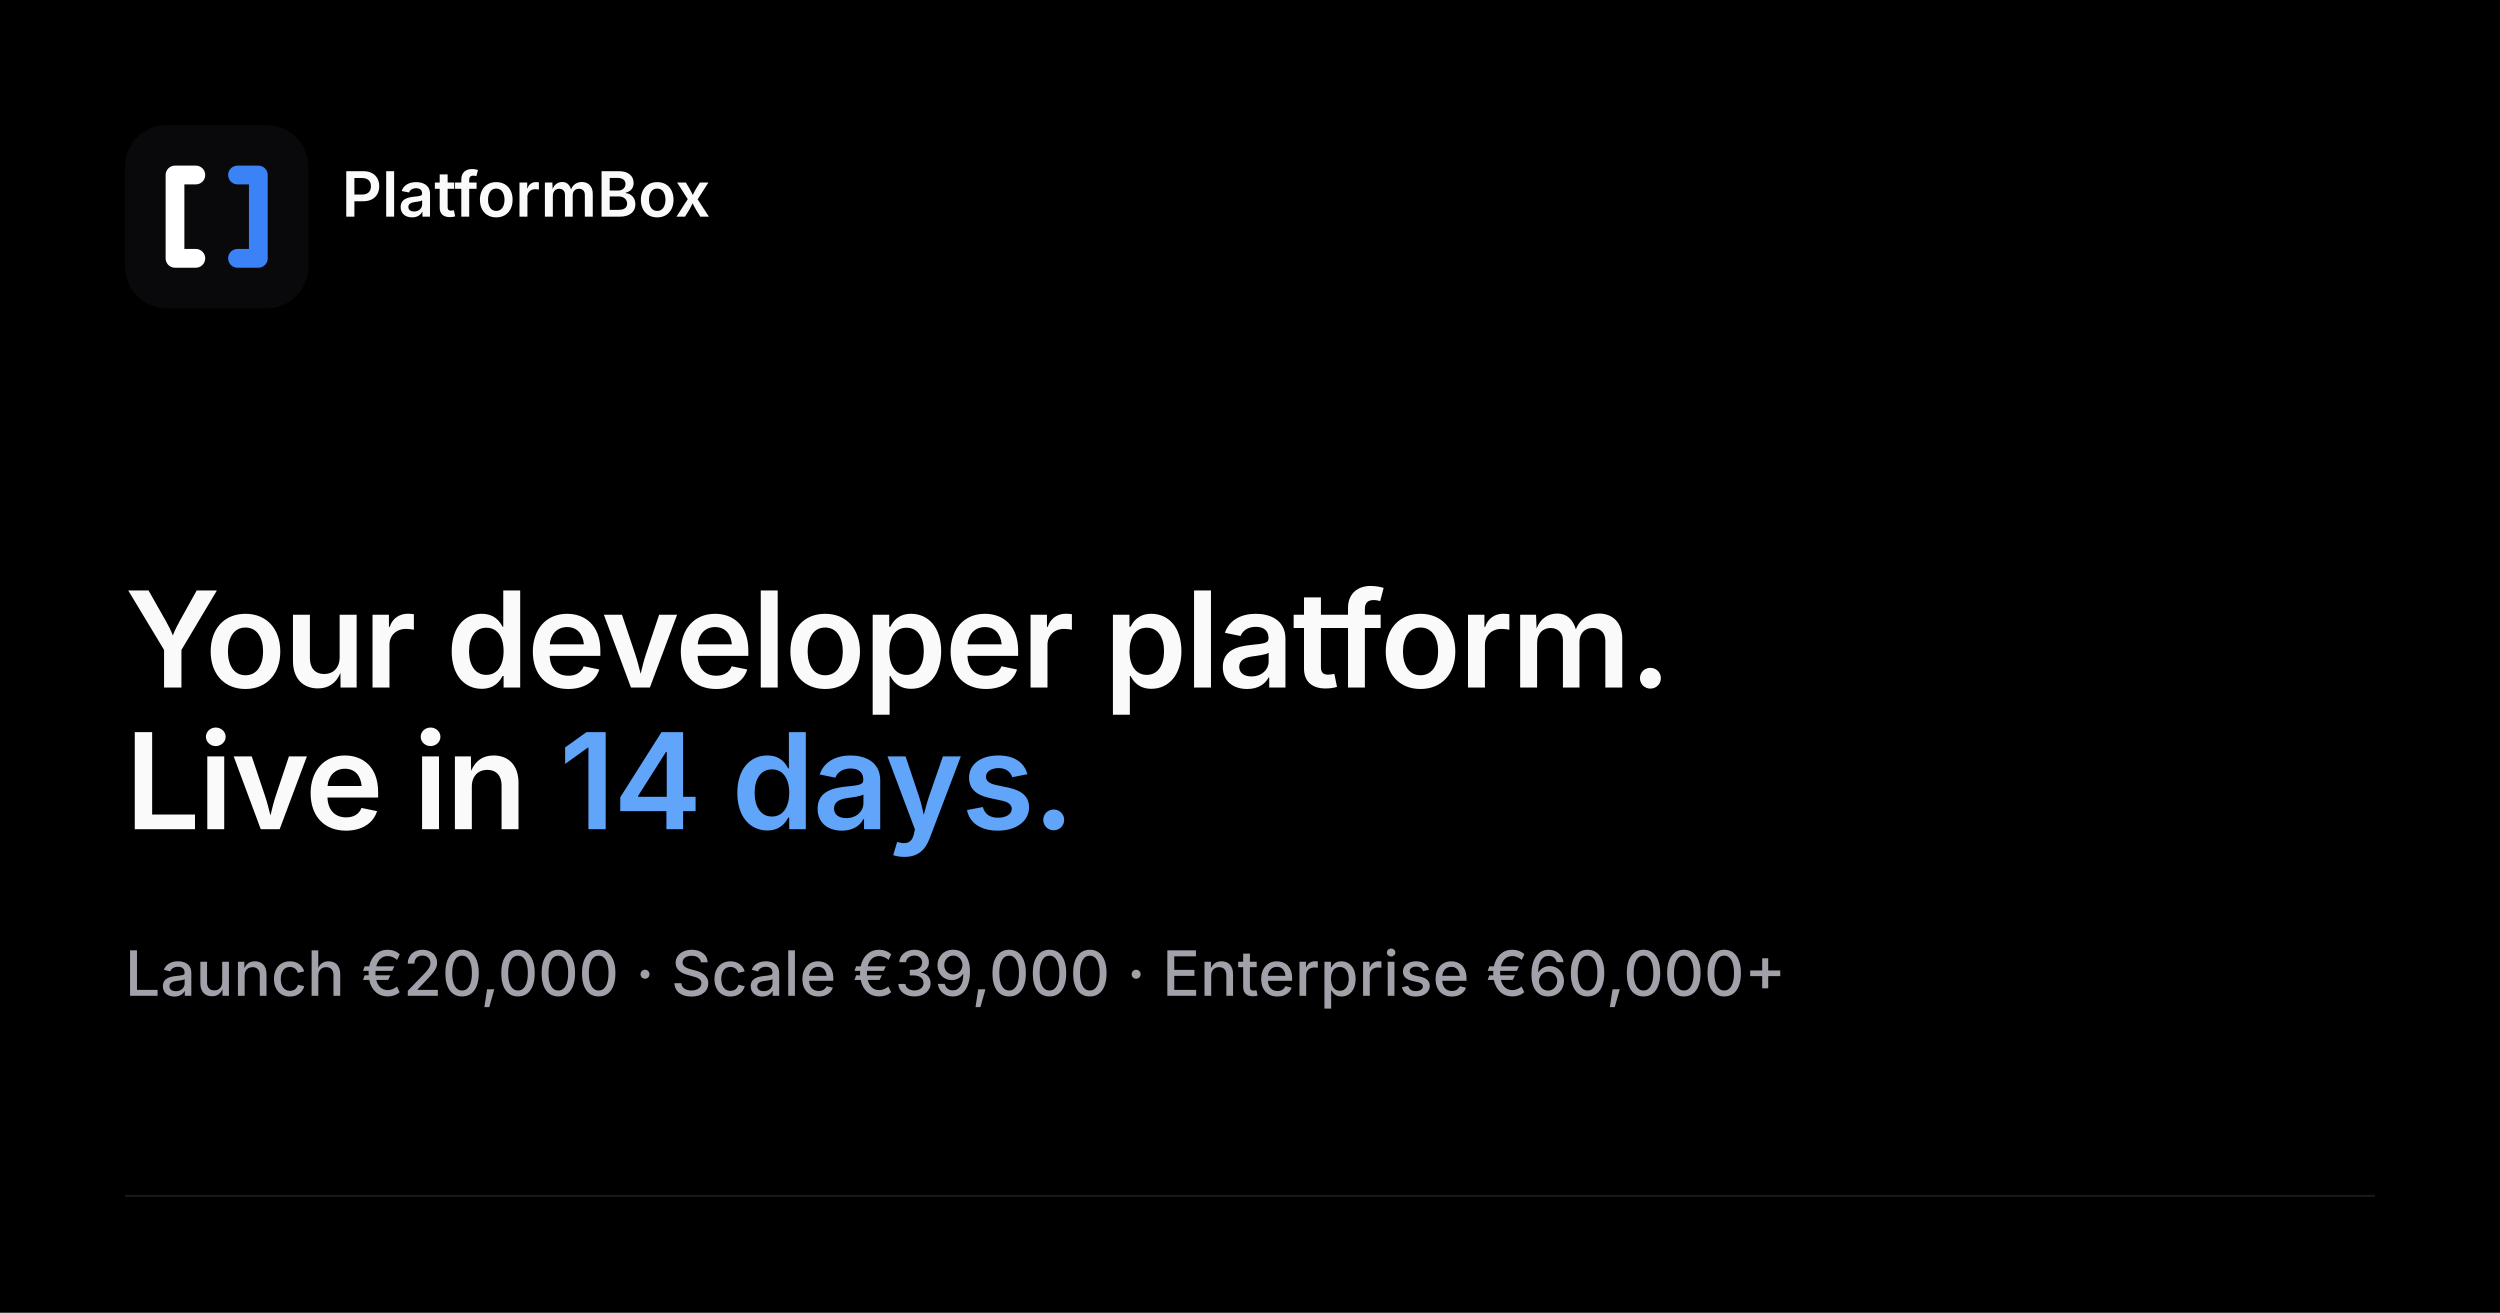
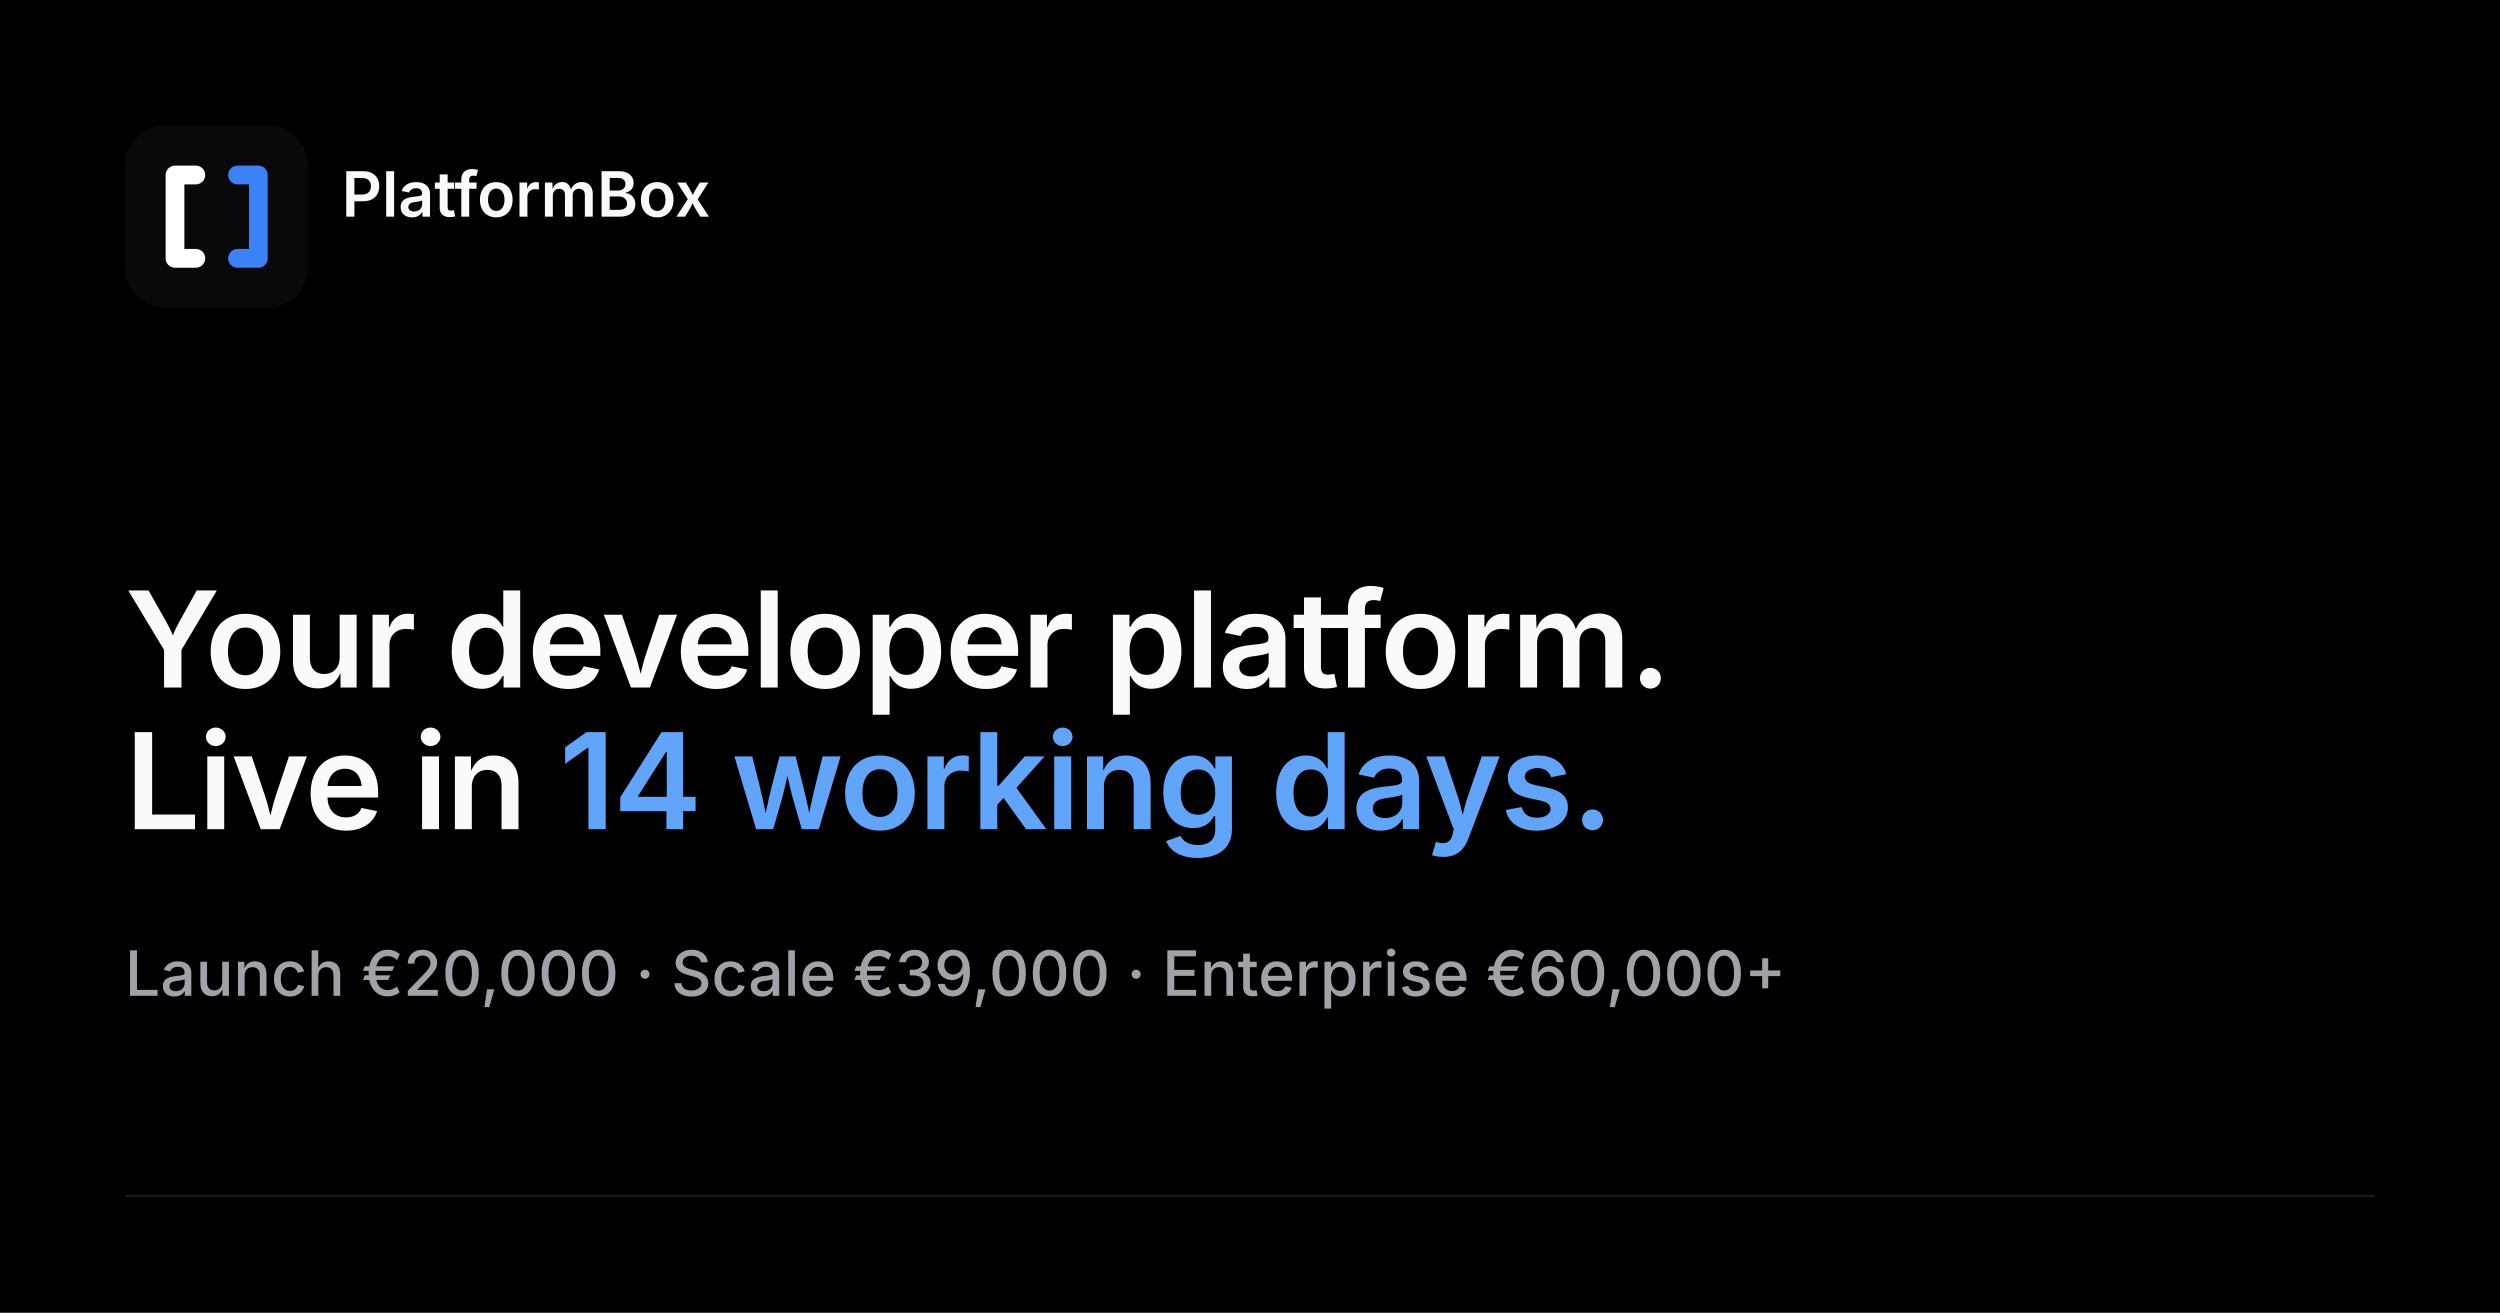
<svg xmlns="http://www.w3.org/2000/svg" width="1200" height="630" viewBox="0 0 1200 630">
  <defs>
    <radialGradient id="glow" cx="50%" cy="0%" r="80%">
      <stop offset="0%" stopColor="rgba(59,130,246,0.22)" />
      <stop offset="100%" stopColor="rgba(59,130,246,0)" />
    </radialGradient>
    <pattern id="grid" width="64" height="64" patternUnits="userSpaceOnUse">
      <path d="M 64 0 L 0 0 0 64" fill="none" stroke="rgba(255,255,255,0.04)" stroke-width="1" />
    </pattern>
  </defs>
  <rect width="1200" height="630" fill="#09090b" />
  <rect width="1200" height="630" fill="url(#grid)" />
  <rect width="1200" height="630" fill="url(#glow)" />
  <g transform="translate(60,60)">
    <rect width="88" height="88" rx="20" fill="#09090b" />
    <path d="M 34 24 H 24 V 64 H 34" fill="none" stroke="#ffffff" stroke-width="9" stroke-linecap="round" stroke-linejoin="round" />
    <path d="M 54 24 H 64 V 64 H 54" fill="none" stroke="#3b82f6" stroke-width="9" stroke-linecap="round" stroke-linejoin="round" />
    <text x="104" y="44" fill="#fafafa" font-family="Geist, -apple-system, sans-serif" font-size="30" font-weight="600">PlatformBox<span fill="#60a5fa">.io</span>
    </text>
  </g>
  <text x="60" y="330" fill="#fafafa" font-family="Geist, -apple-system, sans-serif" font-size="64" font-weight="600" letter-spacing="-1">Your developer platform.</text>
-   <text x="60" y="398" fill="#fafafa" font-family="Geist, -apple-system, sans-serif" font-size="64" font-weight="600" letter-spacing="-1">Live in <tspan fill="#60a5fa">14 days.</tspan>
+   <text x="60" y="398" fill="#fafafa" font-family="Geist, -apple-system, sans-serif" font-size="64" font-weight="600" letter-spacing="-1">Live in <tspan fill="#60a5fa">14 working days.</tspan>
  </text>
  <text x="60" y="478" fill="#a1a1aa" font-family="Geist, -apple-system, sans-serif" font-size="30" font-weight="500">Launch €20,000 · Scale €39,000 · Enterprise €60,000+</text>
  <line x1="60" y1="574" x2="1140" y2="574" stroke="rgba(255,255,255,0.1)" stroke-width="1" />
</svg>
